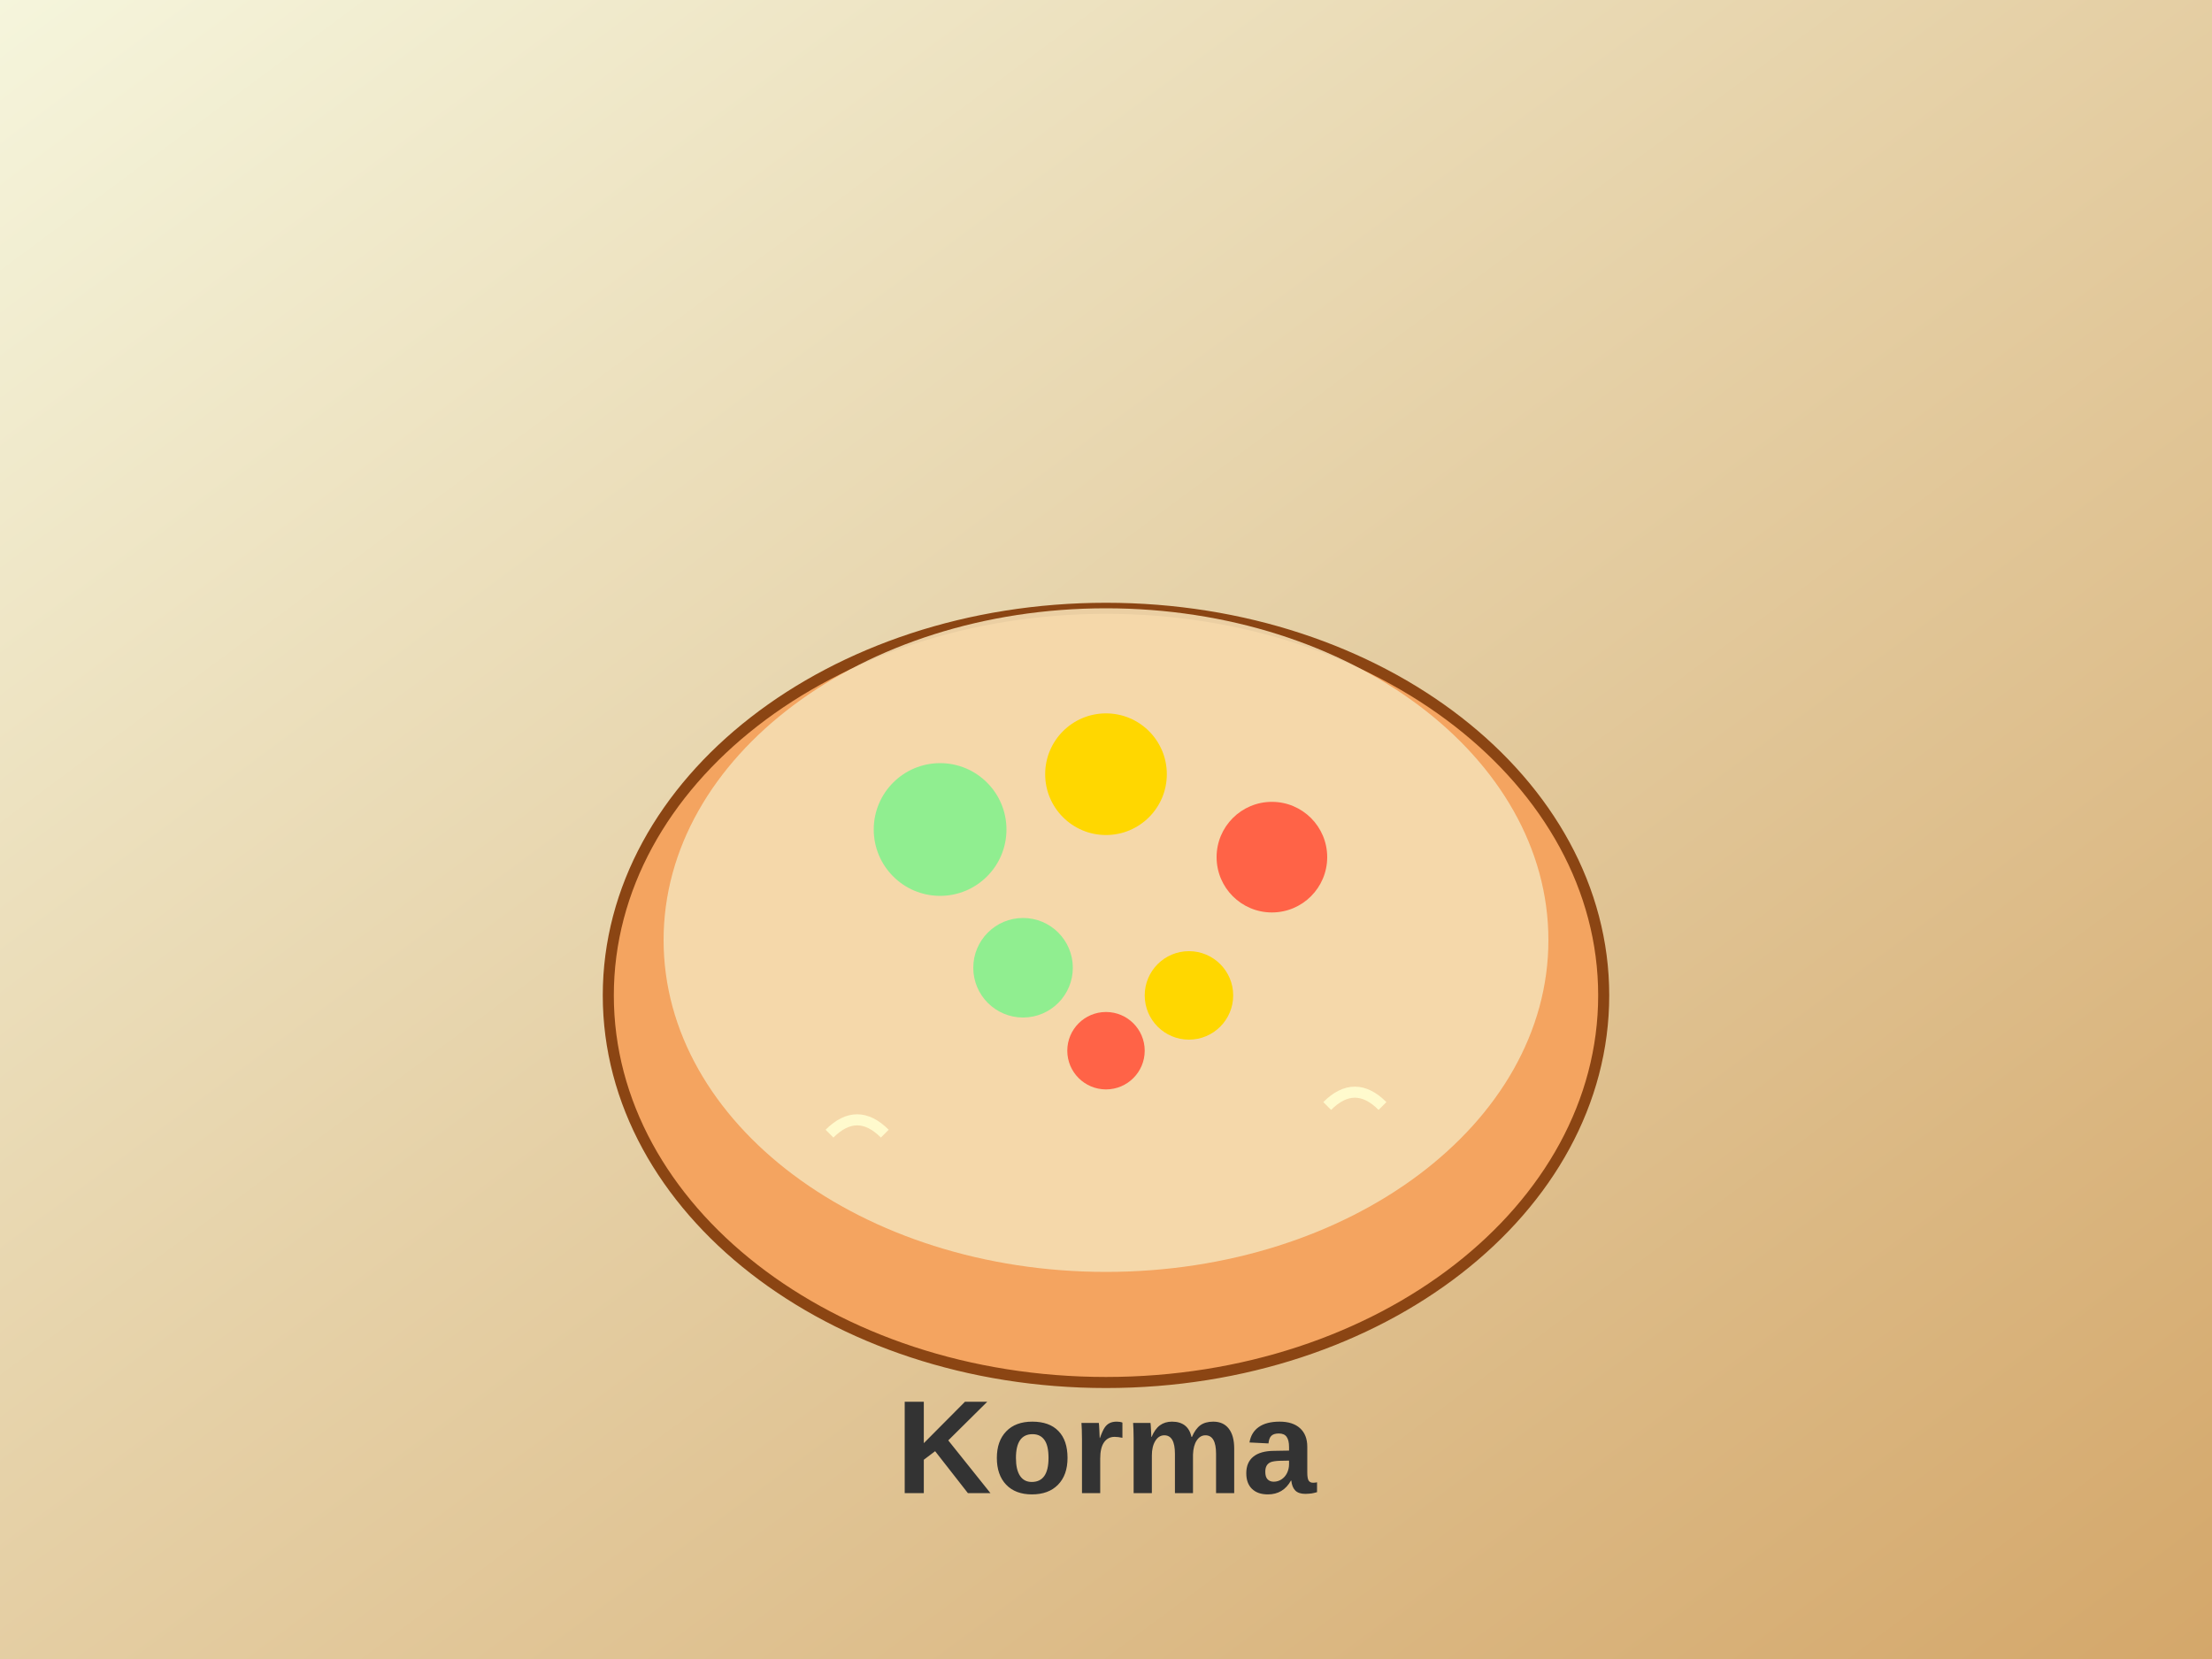
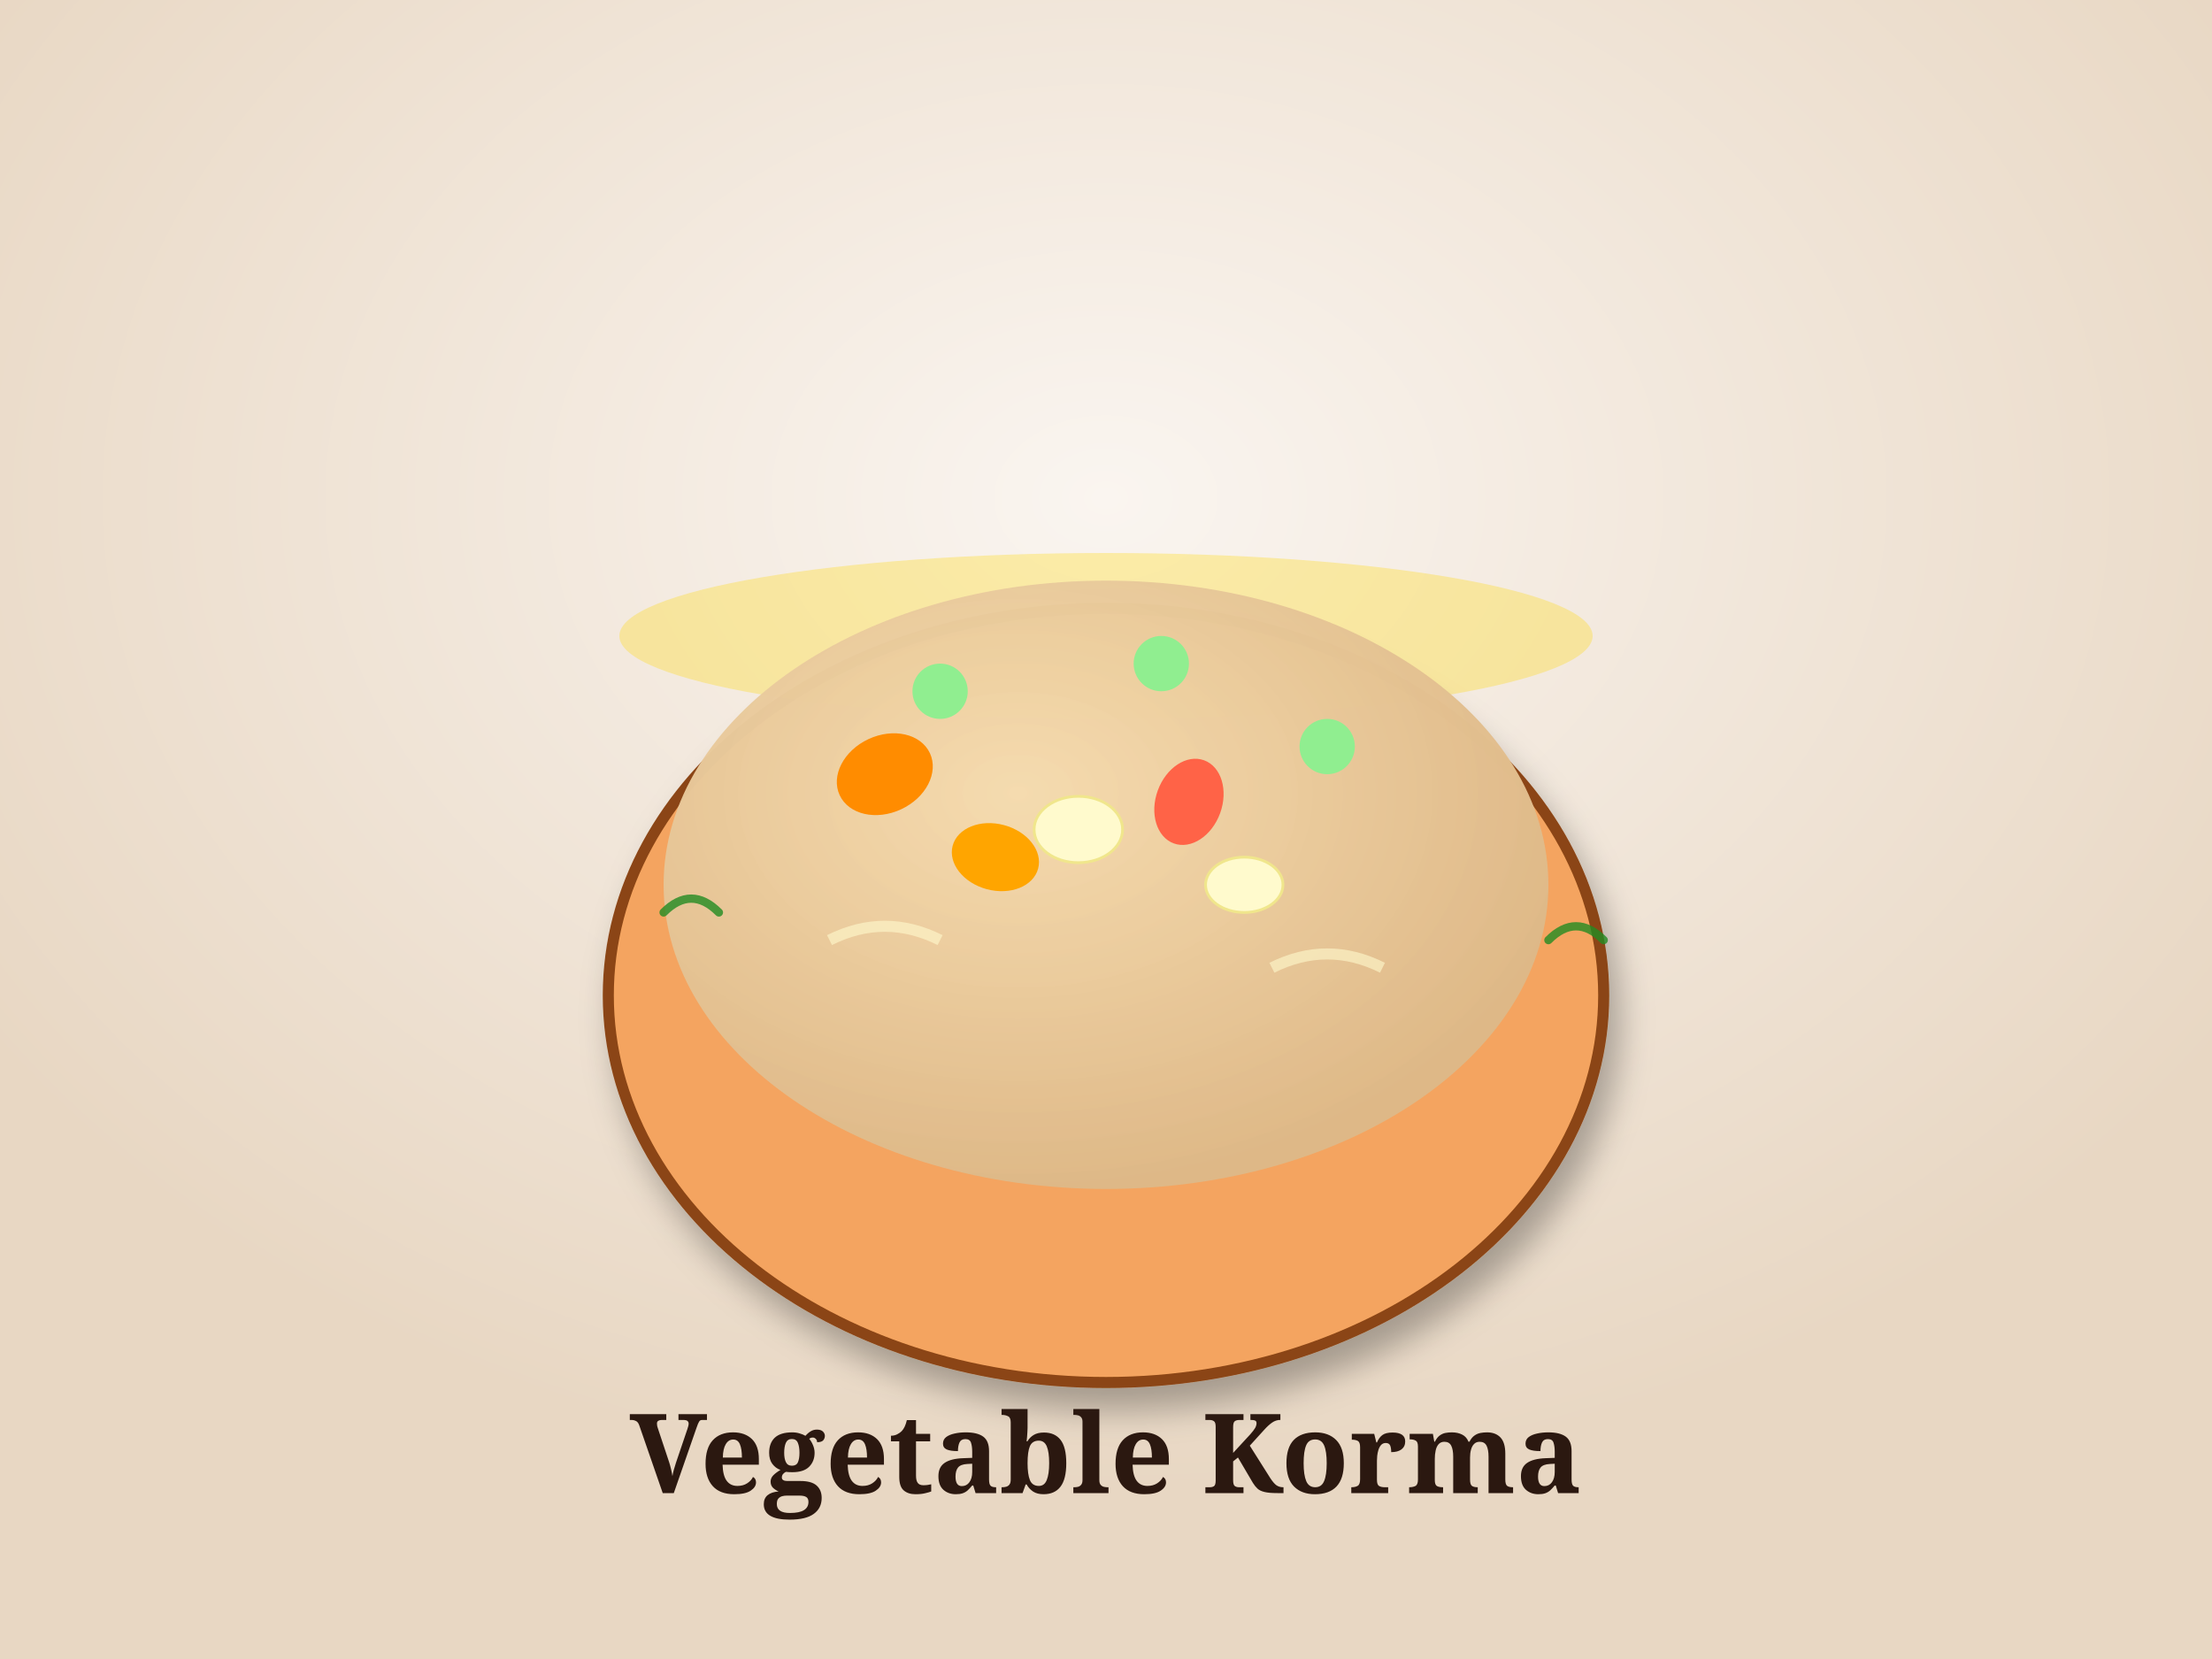
<svg xmlns="http://www.w3.org/2000/svg" width="400" height="300">
  <defs>
-     <linearGradient id="bgGradient4" x1="0%" y1="0%" x2="100%" y2="100%">
-       <stop offset="0%" style="stop-color:#f5f5dc;stop-opacity:1" />
-       <stop offset="100%" style="stop-color:#d4a76a;stop-opacity:1" />
-     </linearGradient>
+     <radialGradient id="bgGradient4" cx="50%" cy="30%" r="60%">
+       <stop offset="0%" style="stop-color:#faf5f0;stop-opacity:1" />
+       <stop offset="100%" style="stop-color:#e8d7c3;stop-opacity:1" />
+     </radialGradient>
+     <filter id="shadow4" x="-50%" y="-50%" width="200%" height="200%">
+       <feDropShadow dx="2" dy="4" stdDeviation="3" flood-opacity="0.3" />
+     </filter>
+     <radialGradient id="kormaGrad" cx="40%" cy="35%" r="65%">
+       <stop offset="0%" style="stop-color:#F5DEB3;stop-opacity:0.95" />
+       <stop offset="100%" style="stop-color:#DEB887;stop-opacity:1" />
+     </radialGradient>
  </defs>
  <rect width="400" height="300" fill="url(#bgGradient4)" />
-   <ellipse cx="200" cy="180" rx="90" ry="70" fill="#F4A460" stroke="#8B4513" stroke-width="2" />
-   <ellipse cx="200" cy="170" rx="80" ry="60" fill="#F5DEB3" opacity="0.9" />
-   <circle cx="170" cy="150" r="12" fill="#90EE90" />
-   <circle cx="200" cy="140" r="11" fill="#FFD700" />
-   <circle cx="230" cy="155" r="10" fill="#FF6347" />
-   <circle cx="185" cy="175" r="9" fill="#90EE90" />
-   <circle cx="215" cy="180" r="8" fill="#FFD700" />
-   <circle cx="200" cy="190" r="7" fill="#FF6347" />
-   <path d="M 150 205 Q 155 200 160 205" stroke="#FFFACD" fill="none" stroke-width="2" />
-   <path d="M 240 200 Q 245 195 250 200" stroke="#FFFACD" fill="none" stroke-width="2" />
-   <text x="200" y="270" font-size="24" font-family="Arial" fill="#333" text-anchor="middle" font-weight="bold">Korma</text>
+   <ellipse cx="200" cy="185" rx="90" ry="20" fill="#8B7355" opacity="0.2" />
+   <ellipse cx="200" cy="180" rx="90" ry="70" fill="#F4A460" stroke="#8B4513" stroke-width="2" filter="url(#shadow4)" />
+   <ellipse cx="200" cy="115" rx="88" ry="15" fill="#FFD700" opacity="0.3" />
+   <ellipse cx="200" cy="160" rx="80" ry="55" fill="url(#kormaGrad)" />
+   <ellipse cx="160" cy="140" rx="9" ry="7" fill="#FF8C00" transform="rotate(-25 160 140)" />
+   <ellipse cx="180" cy="155" rx="8" ry="6" fill="#FFA500" transform="rotate(15 180 155)" />
+   <circle cx="170" cy="125" r="5" fill="#90EE90" />
+   <circle cx="210" cy="120" r="5" fill="#90EE90" />
+   <circle cx="240" cy="135" r="5" fill="#90EE90" />
+   <ellipse cx="195" cy="150" rx="8" ry="6" fill="#FFFACD" stroke="#F0E68C" stroke-width="0.5" />
+   <ellipse cx="225" cy="160" rx="7" ry="5" fill="#FFFACD" stroke="#F0E68C" stroke-width="0.5" />
+   <ellipse cx="215" cy="145" rx="6" ry="8" fill="#FF6347" transform="rotate(20 215 145)" />
+   <path d="M 150 170 Q 160 165 170 170" stroke="#FFFACD" fill="none" stroke-width="2" opacity="0.6" />
+   <path d="M 230 175 Q 240 170 250 175" stroke="#FFFACD" fill="none" stroke-width="2" opacity="0.6" />
+   <g stroke="#228B22" fill="none" stroke-width="1.5" stroke-linecap="round" opacity="0.8">
+     <path d="M 130 165 Q 125 160 120 165" />
+     <path d="M 280 170 Q 285 165 290 170" />
+   </g>
+   <text x="200" y="270" font-size="20" font-family="Georgia, serif" fill="#2b1810" text-anchor="middle" font-weight="bold">Vegetable Korma</text>
</svg>
